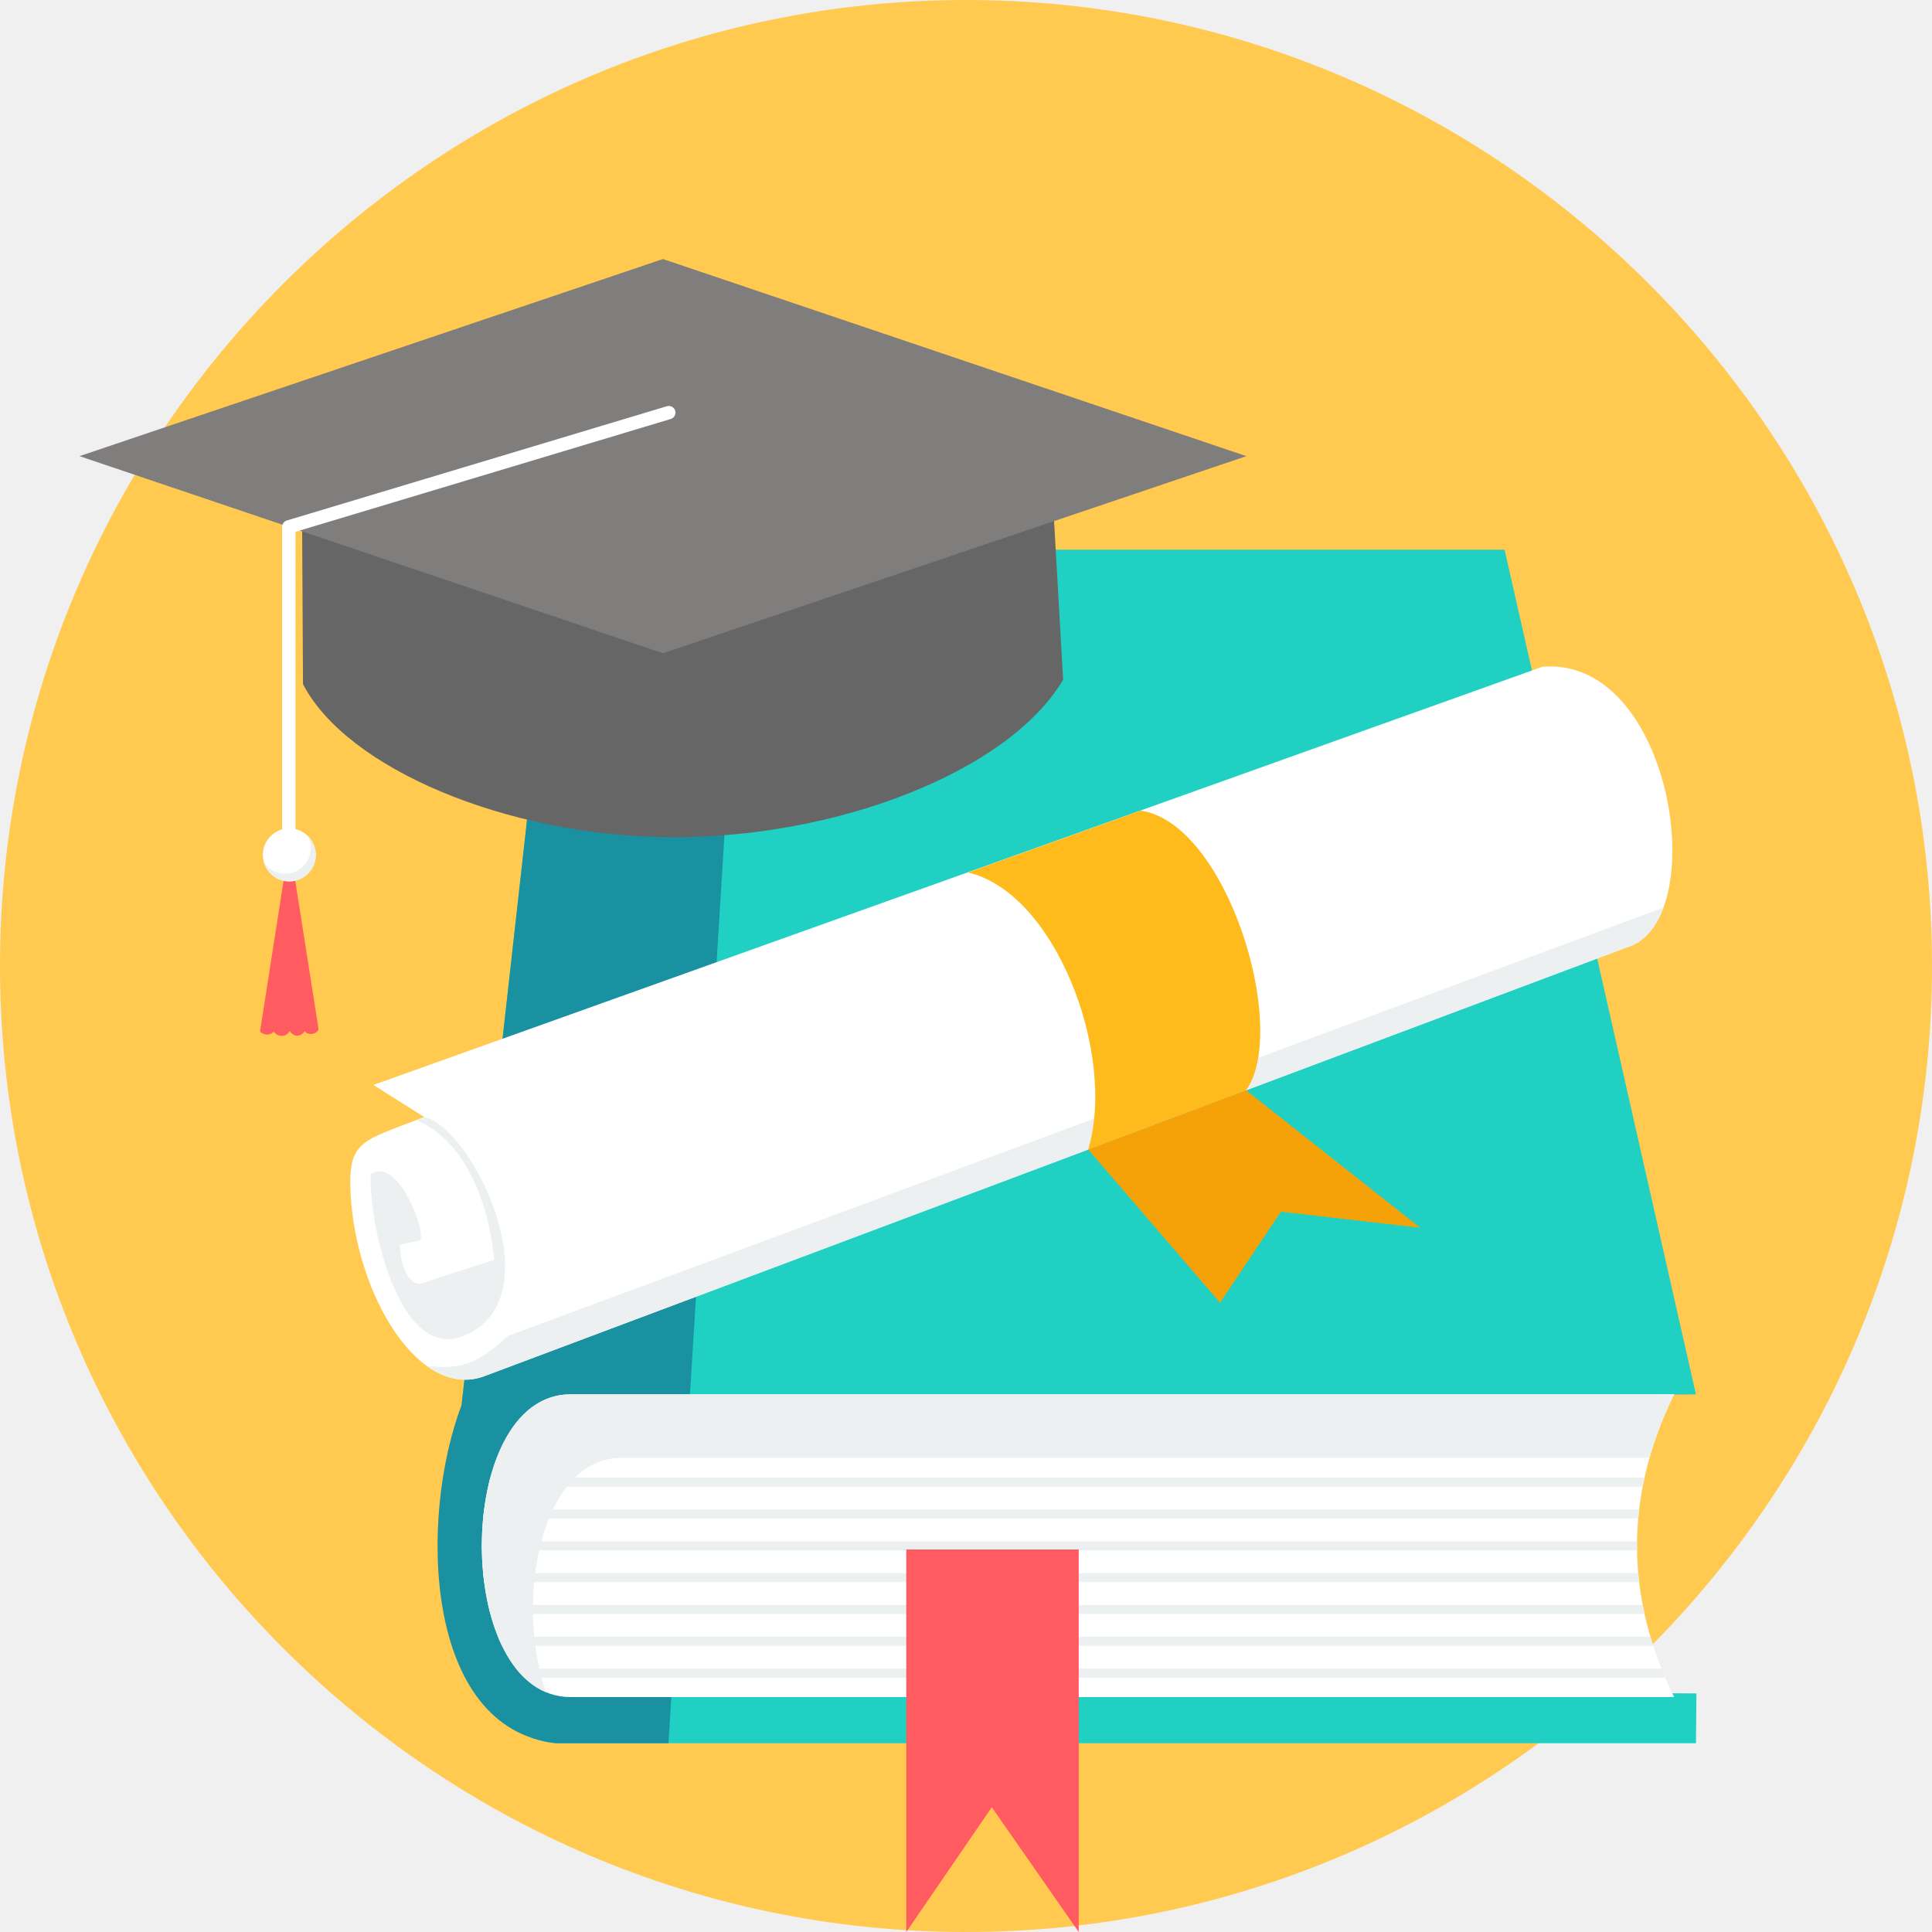
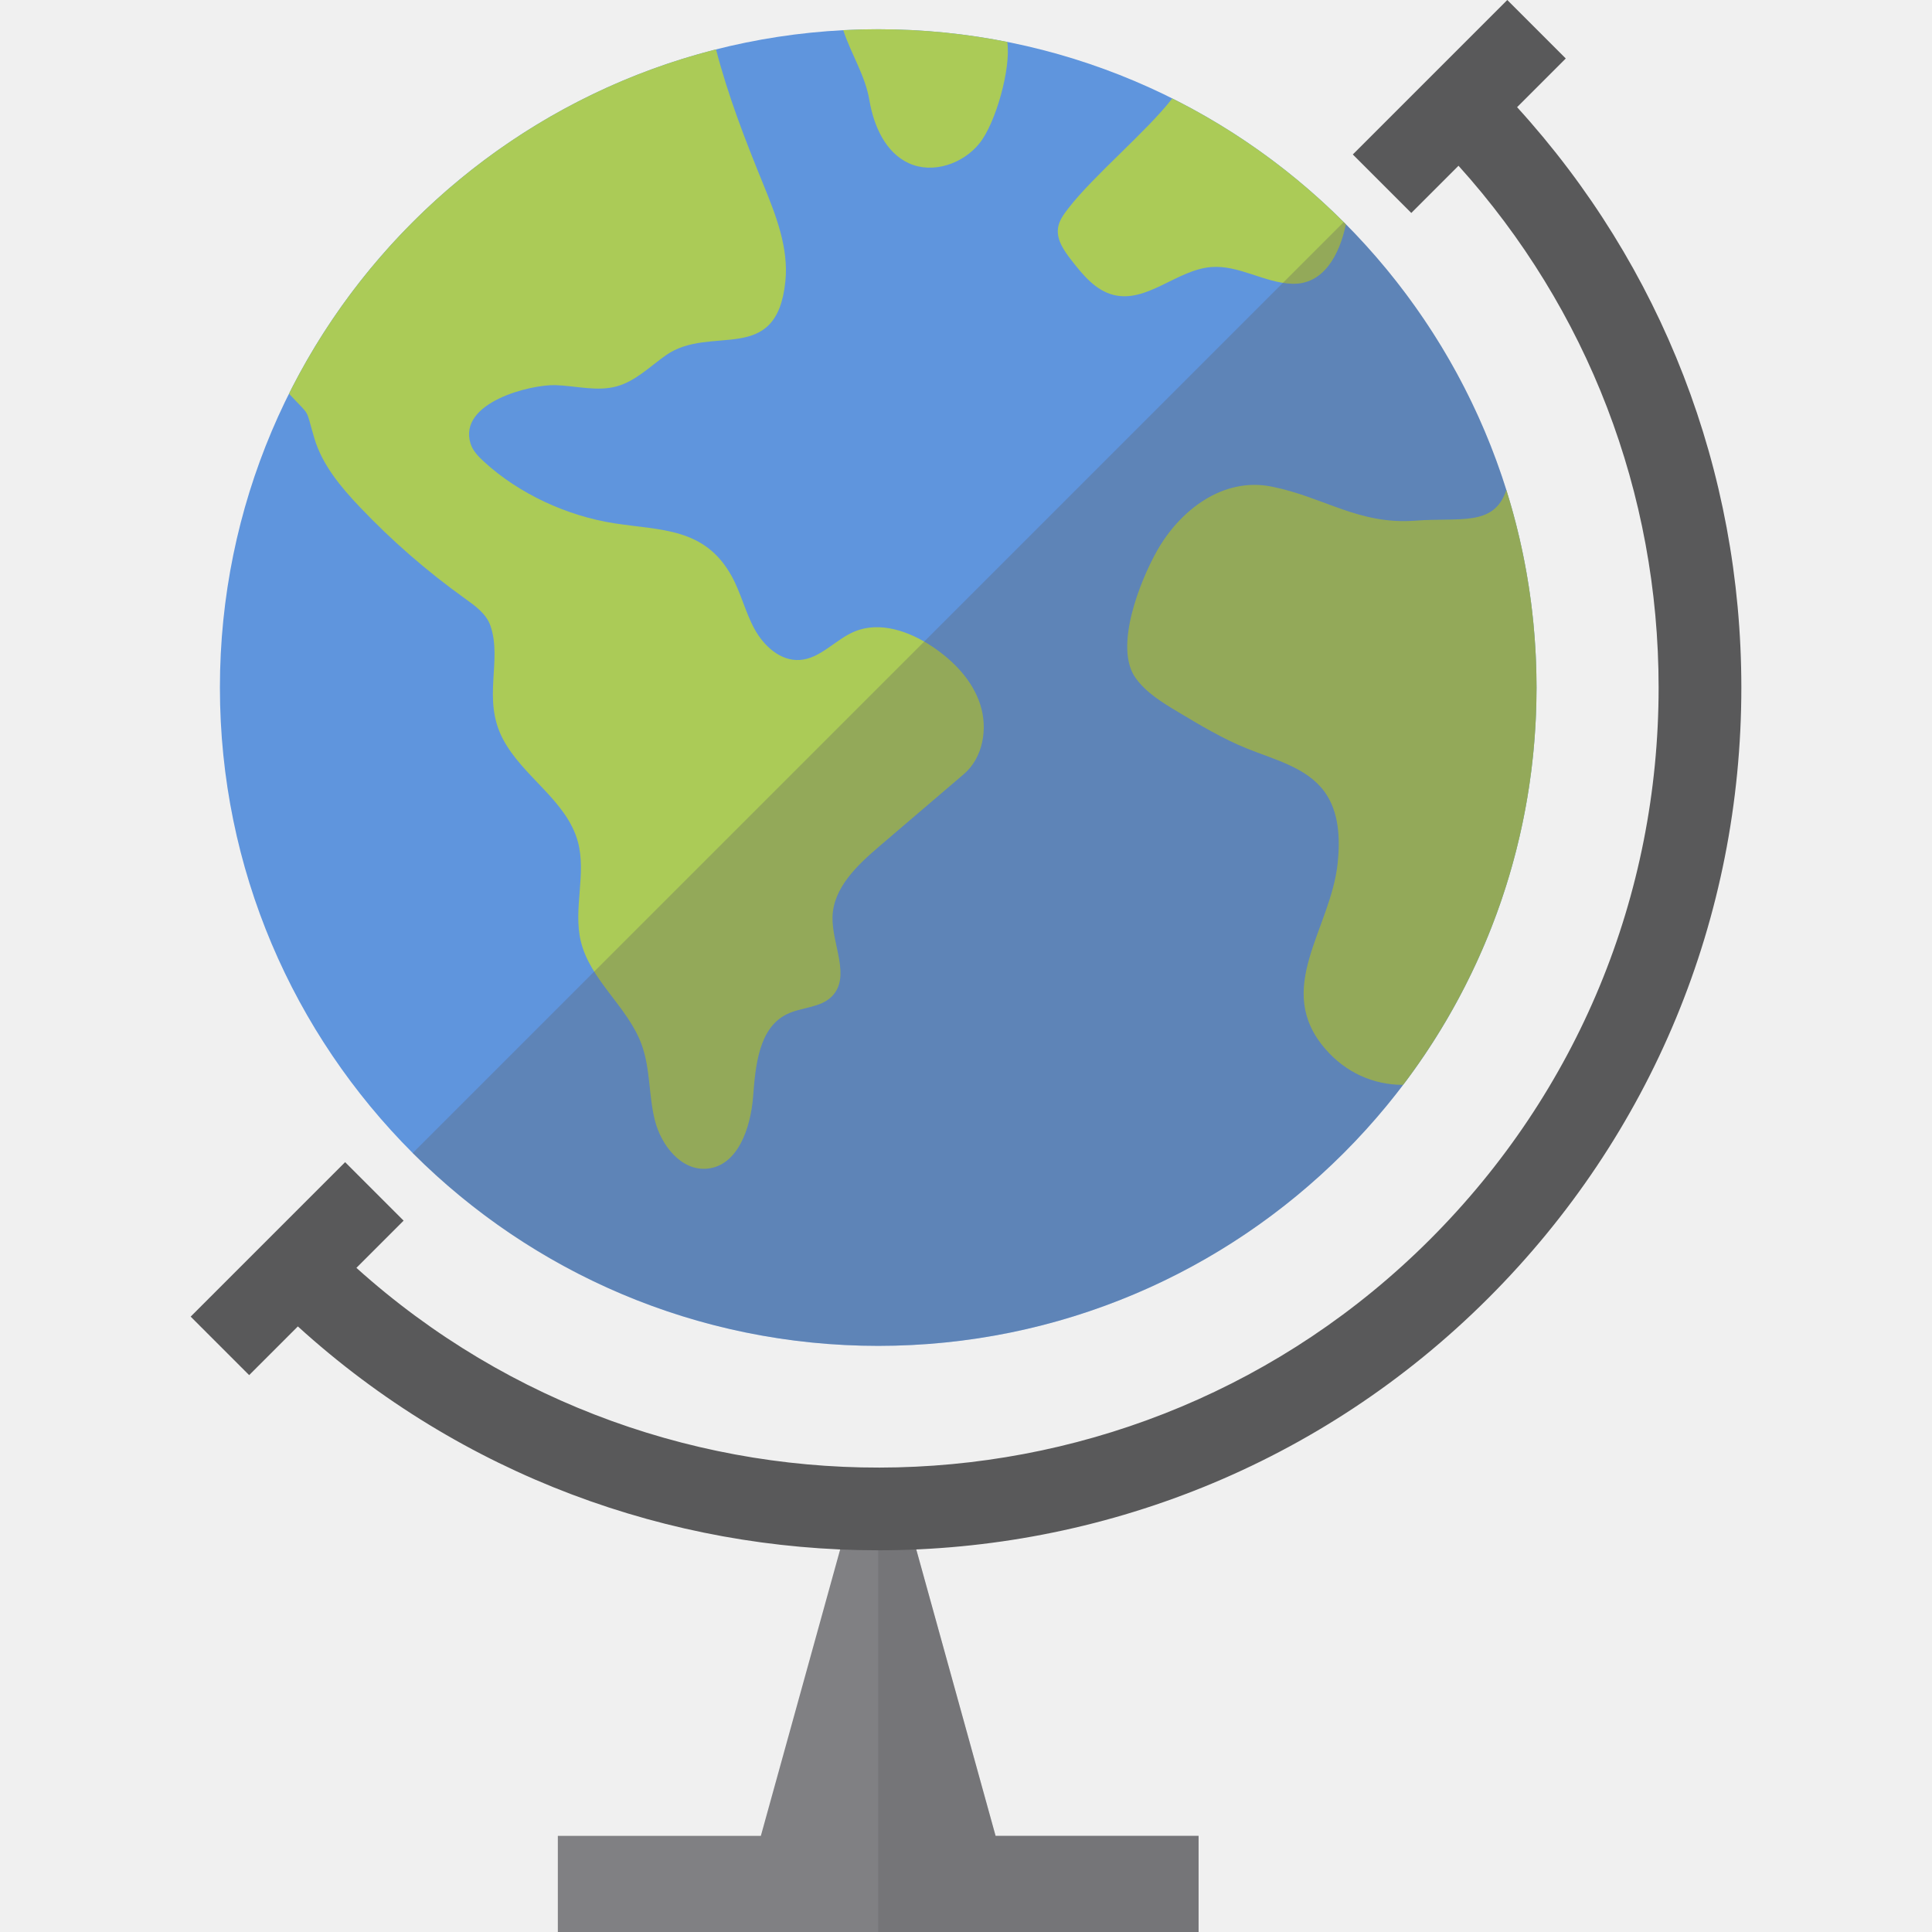
- <svg xmlns="http://www.w3.org/2000/svg" version="1.1" id="Layer_1" x="0px" y="0px" viewBox="0 0 512 512" style="enable-background:new 0 0 512 512;" xml:space="preserve">
-   <path style="fill:#FFCA4F;" d="M256.001,512C397,512,512,396.998,512,255.999S397,0,256.001,0C115,0,0,115,0,255.999  S115,512,256.001,512z" />
-   <path style="fill:#20D0C2;" d="M175.234,145.67h223.495l50.716,223.867l-18.573,0.094l-0.443,79.039l19.143,0.1l-0.123,13.207  H147.331c-28.593-2.219-26.044-53.042-27.573-66.648l25.454-227.568c0.1-10.114,10.62-22.088,30.025-22.088L175.234,145.67z" />
-   <path style="fill:#1A91A1;" d="M175.234,145.67h21.406l-19.484,316.304h-29.831c-35.038-3.971-36.373-59.699-24.997-89.649  l22.878-204.57c0.1-10.112,10.623-22.088,30.025-22.088L175.234,145.67z" />
-   <path style="fill:#FFFFFF;" d="M151.218,369.511H443.65c-13.27,27.111-12.926,53.847,0,80.229H151.218  C119.847,449.741,119.852,369.511,151.218,369.511z" />
-   <path style="fill:#ECF0F1;" d="M129.953,391.568h305.87c-0.178,0.803-0.344,1.605-0.496,2.408H129.369  C129.55,393.163,129.741,392.358,129.953,391.568z M434.394,400.009L434.394,400.009c-0.097,0.803-0.178,1.605-0.249,2.408H128.033  c0.073-0.808,0.17-1.611,0.273-2.408H434.394z M433.837,408.45L433.837,408.45c-0.01,0.803-0.01,1.605,0,2.408H127.708  c-0.013-0.803-0.013-1.605,0-2.408H433.837z M434.15,416.885L434.15,416.885c0.071,0.805,0.155,1.608,0.249,2.411H128.314  c-0.105-0.8-0.197-1.603-0.275-2.411H434.15z M435.333,425.326L435.333,425.326c0.155,0.803,0.32,1.605,0.498,2.408H129.969  c-0.212-0.792-0.407-1.595-0.59-2.408h305.956H435.333z M437.384,433.767L437.384,433.767c0.236,0.803,0.485,1.605,0.745,2.408  h-305.07c-0.375-0.779-0.734-1.584-1.07-2.408h305.392H437.384z M440.306,442.207L440.306,442.207c0.32,0.8,0.65,1.605,0.994,2.408  H138.956c-0.766-0.737-1.49-1.542-2.177-2.408h303.525H440.306z" />
-   <path style="fill:#FF5B61;" d="M240.174,410.619h45.698v101.376l-23.038-33.071l-22.657,33.071V410.619H240.174z" />
-   <path style="fill:#FFFFFF;" d="M98.952,287.522L408.756,176.7c34.702-2.877,45.094,67.718,22.335,74.38L128.409,364.682  c-17.191,6.476-33.999-21.165-35.497-48.266c-0.797-14.395,3.119-13.96,19.515-20.383l-13.474-8.509V287.522z" />
-   <path style="fill:#ECF0F1;" d="M440.83,240.523c-1.973,5.34-5.191,9.225-9.739,10.558L128.409,364.682  c-5.264,1.983-10.492,0.763-15.255-2.657c8.588,0.86,13.283-0.281,21.453-7.987L440.83,240.523z" />
-   <path style="fill:#FFBA1B;" d="M302.271,214.823c23.009,3.315,39.445,57.944,27.948,74.118l-41.831,15.699  c7.588-25.621-8.947-68.321-31.93-73.415L302.271,214.823z" />
-   <path style="fill:#F5A209;" d="M376.381,325.374l-46.162-36.433l-41.831,15.699l34.93,40.596l16.137-24.118L376.381,325.374z" />
-   <g>
-     <path style="fill:#ECF0F1;" d="M110.404,296.875l2.022-0.845c12.651,2.563,34.836,47.898,10.526,57.963   c-17.293,7.156-25.346-30.351-24.716-42.786c7.413-5.312,15.415,17.089,12.853,17.598l-5.133,1.015c0,0,0.157,9.805,5.133,10.481   l19.856-6.426c0,0-1.613-28.905-20.538-37H110.404z" />
-     <path style="fill:#ECF0F1;" d="M181.815,386.332h235.529h13.43h6.366c1.584-5.571,3.74-11.158,6.484-16.766   c0.008-0.018,0.016-0.037,0.026-0.055h-20.905H182.849h-31.636c-29.026,0-31.195,68.707-6.5,78.957   c-8.362-23.662-1.681-62.136,20.042-62.136h17.057H181.815z" />
-   </g>
-   <path style="fill:#666666;" d="M279.228,136.173l2.515,43.946c-14.29,24.221-59.904,42.199-104.815,41.742  c-42.799-0.433-85.022-18.19-96.631-40.554l-0.236-43.056l95.624,26.398l103.543-28.473V136.173z" />
-   <path style="fill:#807D7D;" d="M21.068,120.883l154.615-52.234L330.3,120.883l-154.617,52.232L21.068,120.883z" />
-   <path style="fill:#FF5B61;" d="M76.027,227.812l-7.079,45.331c-0.113,0.737,2.376,1.739,3.565,0.262  c1.561,1.87,3.63,1.104,4.249-0.189c0.784,1.283,2.631,1.991,3.971,0.076c1.188,1.477,3.843,0.449,3.649-0.79l-7.035-44.732  c-0.178-0.666-1.225-0.553-1.317,0.039L76.027,227.812z" />
-   <g>
-     <path style="fill:#FFFFFF;" d="M176.737,107.653c0.934-0.278,1.92,0.252,2.198,1.188c0.278,0.934-0.252,1.92-1.188,2.198   l-99.443,29.899v86.716c0,0.976-0.792,1.768-1.768,1.768s-1.768-0.792-1.768-1.768v-88.03l0,0c0-0.761,0.496-1.464,1.262-1.692   l100.704-30.28H176.737z" />
-     <path style="fill:#FFFFFF;" d="M76.667,233.577c3.864,0,7.017-3.153,7.017-7.019s-3.153-7.016-7.017-7.016   c-3.866,0-7.016,3.153-7.016,7.016C69.651,230.425,72.804,233.577,76.667,233.577z" />
-   </g>
-   <path style="fill:#ECF0F1;" d="M82.357,224.772c0,2.938-1.868,5.435-4.477,6.376c-0.719,0.257-1.49,0.399-2.298,0.399  c-0.045,0-0.089,0-0.131,0c-2.311-0.045-4.338-1.246-5.527-3.045c0.706,2.455,2.717,4.359,5.235,4.913  c0.485,0.105,0.991,0.163,1.511,0.163c0.535,0,1.06-0.06,1.563-0.176c3.124-0.711,5.453-3.502,5.453-6.843  c0-2.004-0.839-3.809-2.182-5.089c0.543,0.976,0.855,2.101,0.855,3.3L82.357,224.772z" />
+ <svg xmlns="http://www.w3.org/2000/svg" version="1.1" id="Layer_1" x="0px" y="0px" viewBox="0 0 467.071 467.071" style="enable-background:new 0 0 467.071 467.071;" xml:space="preserve">
+   <polygon style="fill:#808083;" points="240.688,443.831 219.84,368.545 204.786,368.545 183.938,443.831 134.859,443.831   134.859,467.071 289.766,467.071 289.766,443.831 " />
+   <polygon style="opacity:0.3;fill:#5B5B5F;enable-background:new    ;" points="289.767,443.831 240.688,443.831 219.84,368.545   212.313,368.545 212.313,467.071 289.767,467.071 " />
+   <circle style="fill:#5F95DD;" cx="212.313" cy="166.222" r="159.149" />
+   <path style="fill:#ABCB57;" d="M258.318,50.313c-1.102,1.427-2.241,2.935-2.522,4.716c-0.459,2.907,1.452,5.602,3.26,7.924  c2.744,3.525,5.812,7.269,10.147,8.35c8.079,2.014,15.309-6.074,23.609-6.74c6.665-0.535,12.851,3.795,19.533,4.037  c7.581,0.275,11.497-6.948,13.03-14.377C313.199,41.932,299.033,31.62,283.4,23.802C277.307,31.689,264.41,42.428,258.318,50.313z" />
+   <path style="fill:#ABCB57;" d="M364.161,118.446c-2.941,8.971-11.209,6.597-21.931,7.422c-13.767,1.059-22.133-5.711-34.849-8.238  c-11.801-2.346-22.172,5.782-27.686,15.567c-4.094,7.264-10.509,23.341-5.121,30.762c2.575,3.546,6.439,5.894,10.198,8.147  c5.412,3.244,10.851,6.501,16.702,8.862c6.727,2.714,14.446,4.571,18.725,10.428c3.524,4.823,3.809,11.274,3.197,17.216  c-1.662,16.131-15.71,30.448-2.884,45.104c4.819,5.507,11.378,8.553,18.696,8.56c20.239-26.696,32.256-59.969,32.256-96.054  C371.462,149.575,368.902,133.528,364.161,118.446z" />
+   <path style="fill:#ABCB57;" d="M219.729,39.468c5.778,2.633,13.046,0.152,17.038-4.786c3.992-4.938,7.682-18.263,6.748-24.545  c-10.091-2.006-20.523-3.067-31.203-3.067c-2.834,0-5.649,0.077-8.447,0.223c1.907,5.841,5.3,10.909,6.324,16.976  C211.226,30.414,214.059,36.884,219.729,39.468z" />
+   <path style="fill:#ABCB57;" d="M86.971,122.562c7.74,8.149,16.255,15.561,25.393,22.103c2.508,1.796,5.217,3.723,6.213,6.643  c2.898,8.488-2.078,17.652,2.993,27.327c4.794,9.148,15.382,14.854,18.119,24.812c2.135,7.767-1.147,16.198,0.708,24.038  c2.249,9.508,11.43,15.926,14.746,25.117c2.11,5.847,1.659,12.313,3.2,18.335s6.395,12.162,12.585,11.596  c7.479-0.683,10.551-9.903,11.135-17.391c0.585-7.487,1.352-16.517,8.056-19.902c3.566-1.8,8.224-1.521,11.014-4.379  c4.637-4.749-0.027-12.528,0.132-19.164c0.17-7.073,5.988-12.545,11.368-17.14c6.779-5.79,13.558-11.581,20.336-17.371  c4.708-3.981,5.911-11.11,3.979-16.965c-1.931-5.855-6.491-10.528-11.621-13.947c-5.517-3.678-12.622-6.15-18.743-3.6  c-4.659,1.941-8.263,6.59-13.302,6.881c-4.647,0.268-8.656-3.421-10.885-7.508c-2.228-4.087-3.28-8.736-5.538-12.806  c-6.485-11.685-16.98-10.973-28.298-12.723c-11.426-1.767-23.047-7.102-31.562-14.909c-1.364-1.251-2.717-2.642-3.258-4.412  c-3.027-9.904,14.515-14.286,20.581-14.086c4.974,0.163,10.049,1.614,14.84,0.271c4.523-1.267,7.983-4.799,11.827-7.498  c10.879-7.639,26.778,2.777,28.882-17.886c0.824-8.093-2.308-16.007-5.381-23.54c-4.455-10.922-8.463-21.281-11.388-32.514  C127.837,23.413,90.31,54.281,69.872,95.181c5.441,5.856,3.847,3.12,6.129,10.79C77.91,112.387,82.361,117.709,86.971,122.562z" />
+   <path style="fill:#59595A;" d="M366.765,25.911l11.769-11.77L364.391,0l-37.343,37.343l14.143,14.142l11.412-11.412  c31.267,34.688,48.376,79.102,48.376,126.149c0,50.395-19.625,97.772-55.26,133.407c-71.189,71.189-185.581,73.48-259.555,6.883  l11.413-11.413l-14.143-14.143L46.092,318.3l14.143,14.143l11.774-11.774c39.671,36.081,89.979,54.125,140.305,54.121  c53.428-0.005,106.874-20.345,147.549-61.019c39.412-39.412,61.117-91.813,61.117-147.549  C420.979,113.83,401.798,64.39,366.765,25.911z" />
+   <path style="opacity:0.3;fill:#5B5B5F;enable-background:new    ;" d="M324.849,53.685L99.777,278.757  c62.152,62.152,162.92,62.152,225.072,0S387.001,115.837,324.849,53.685z" />
  <g>
</g>
  <g>
</g>
  <g>
</g>
  <g>
</g>
  <g>
</g>
  <g>
</g>
  <g>
</g>
  <g>
</g>
  <g>
</g>
  <g>
</g>
  <g>
</g>
  <g>
</g>
  <g>
</g>
  <g>
</g>
  <g>
</g>
</svg>
